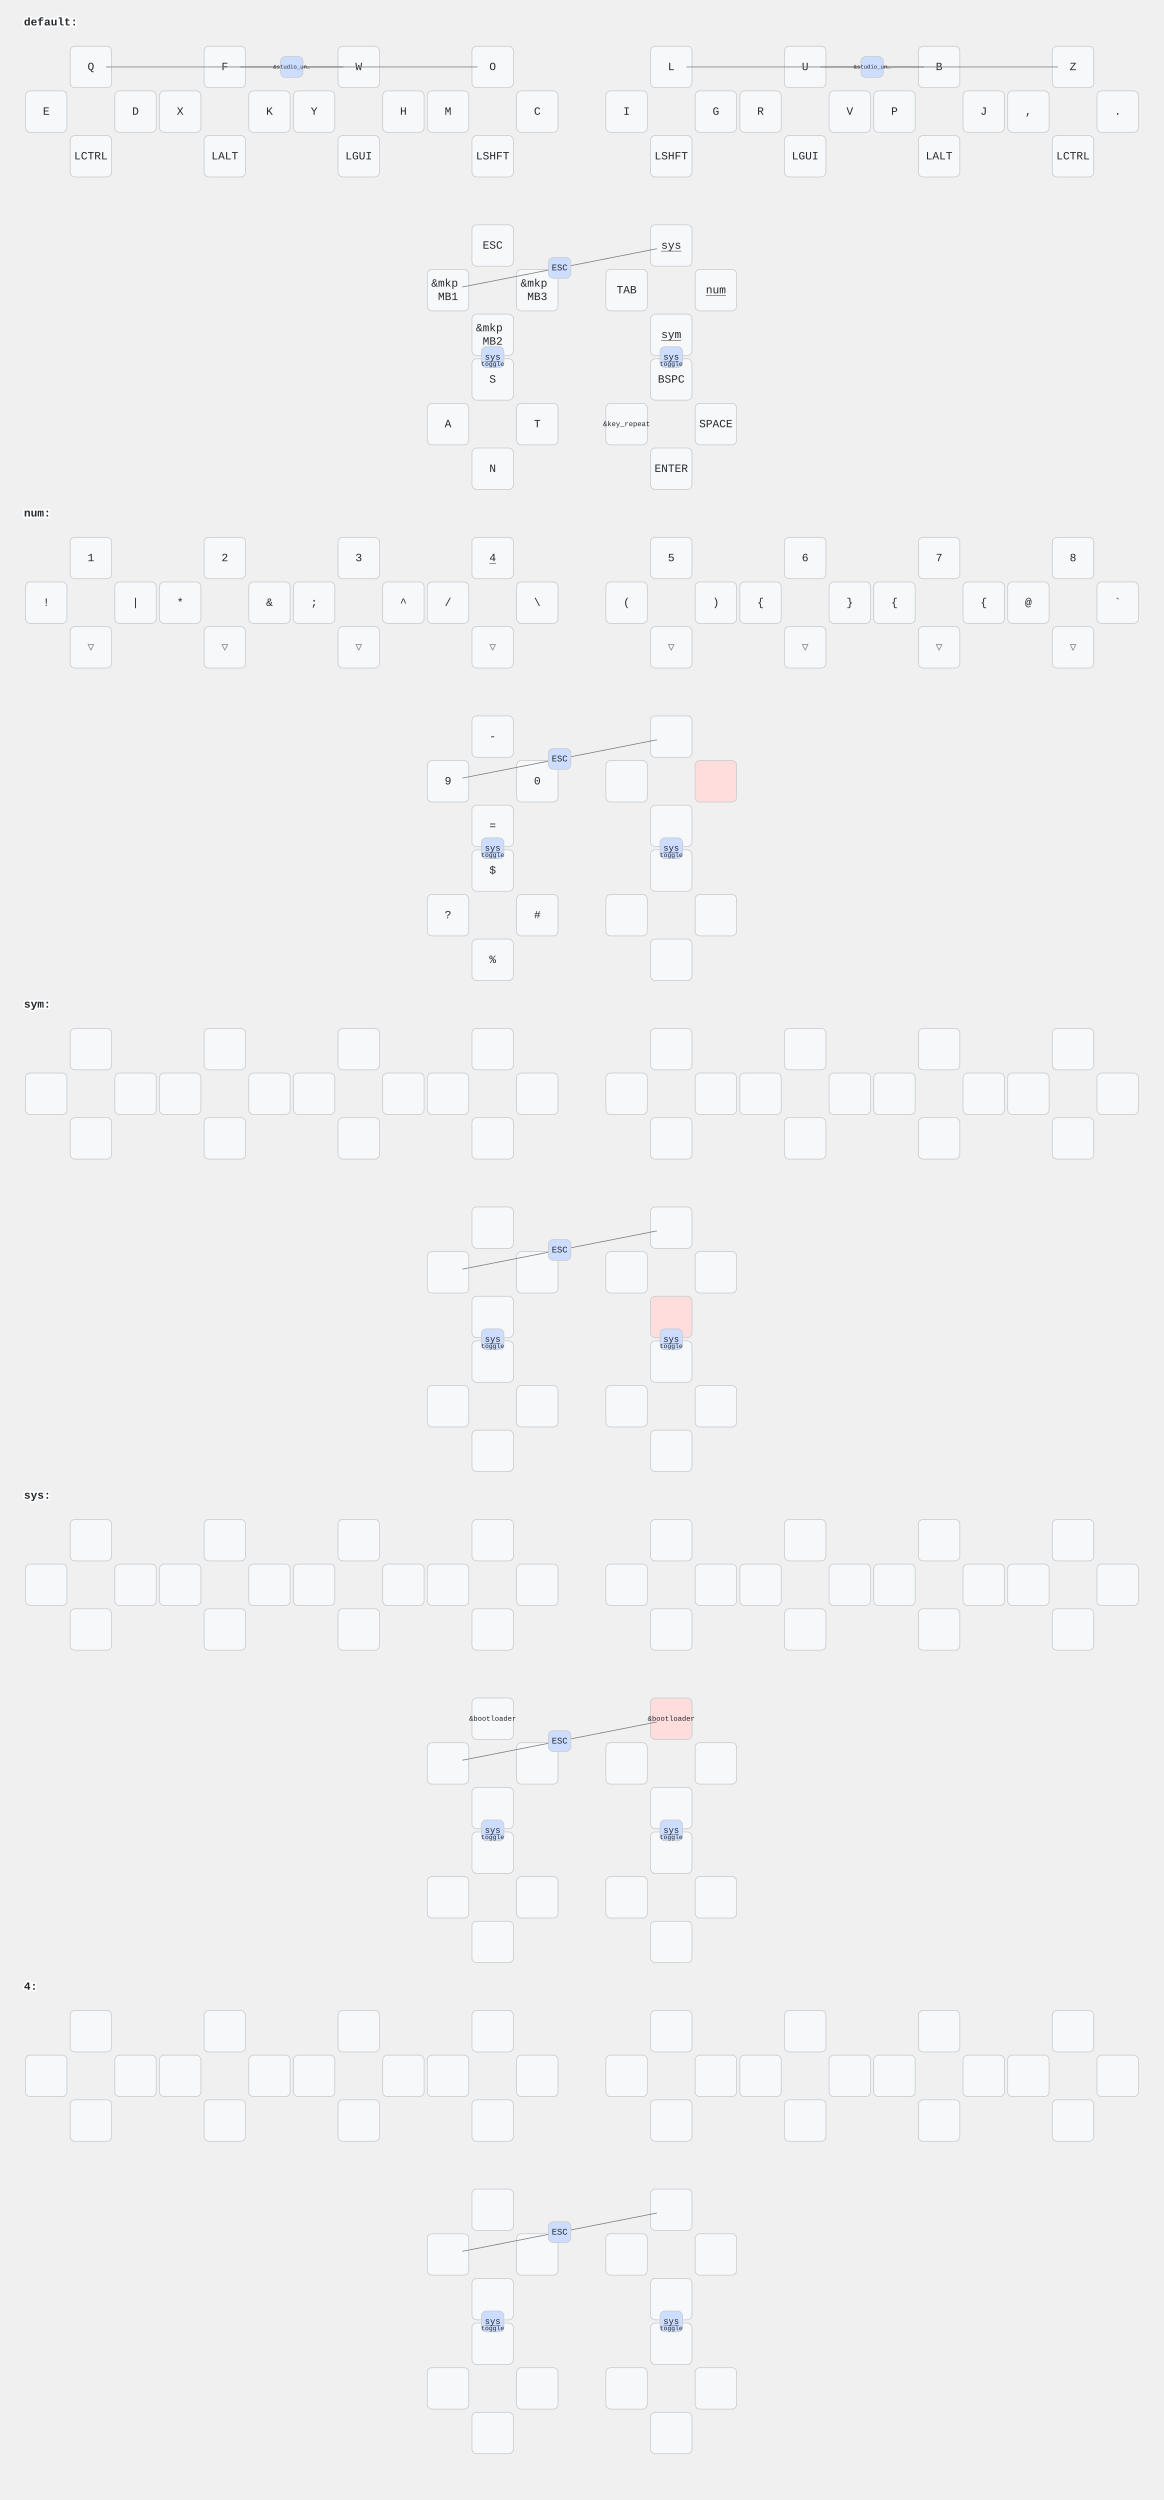
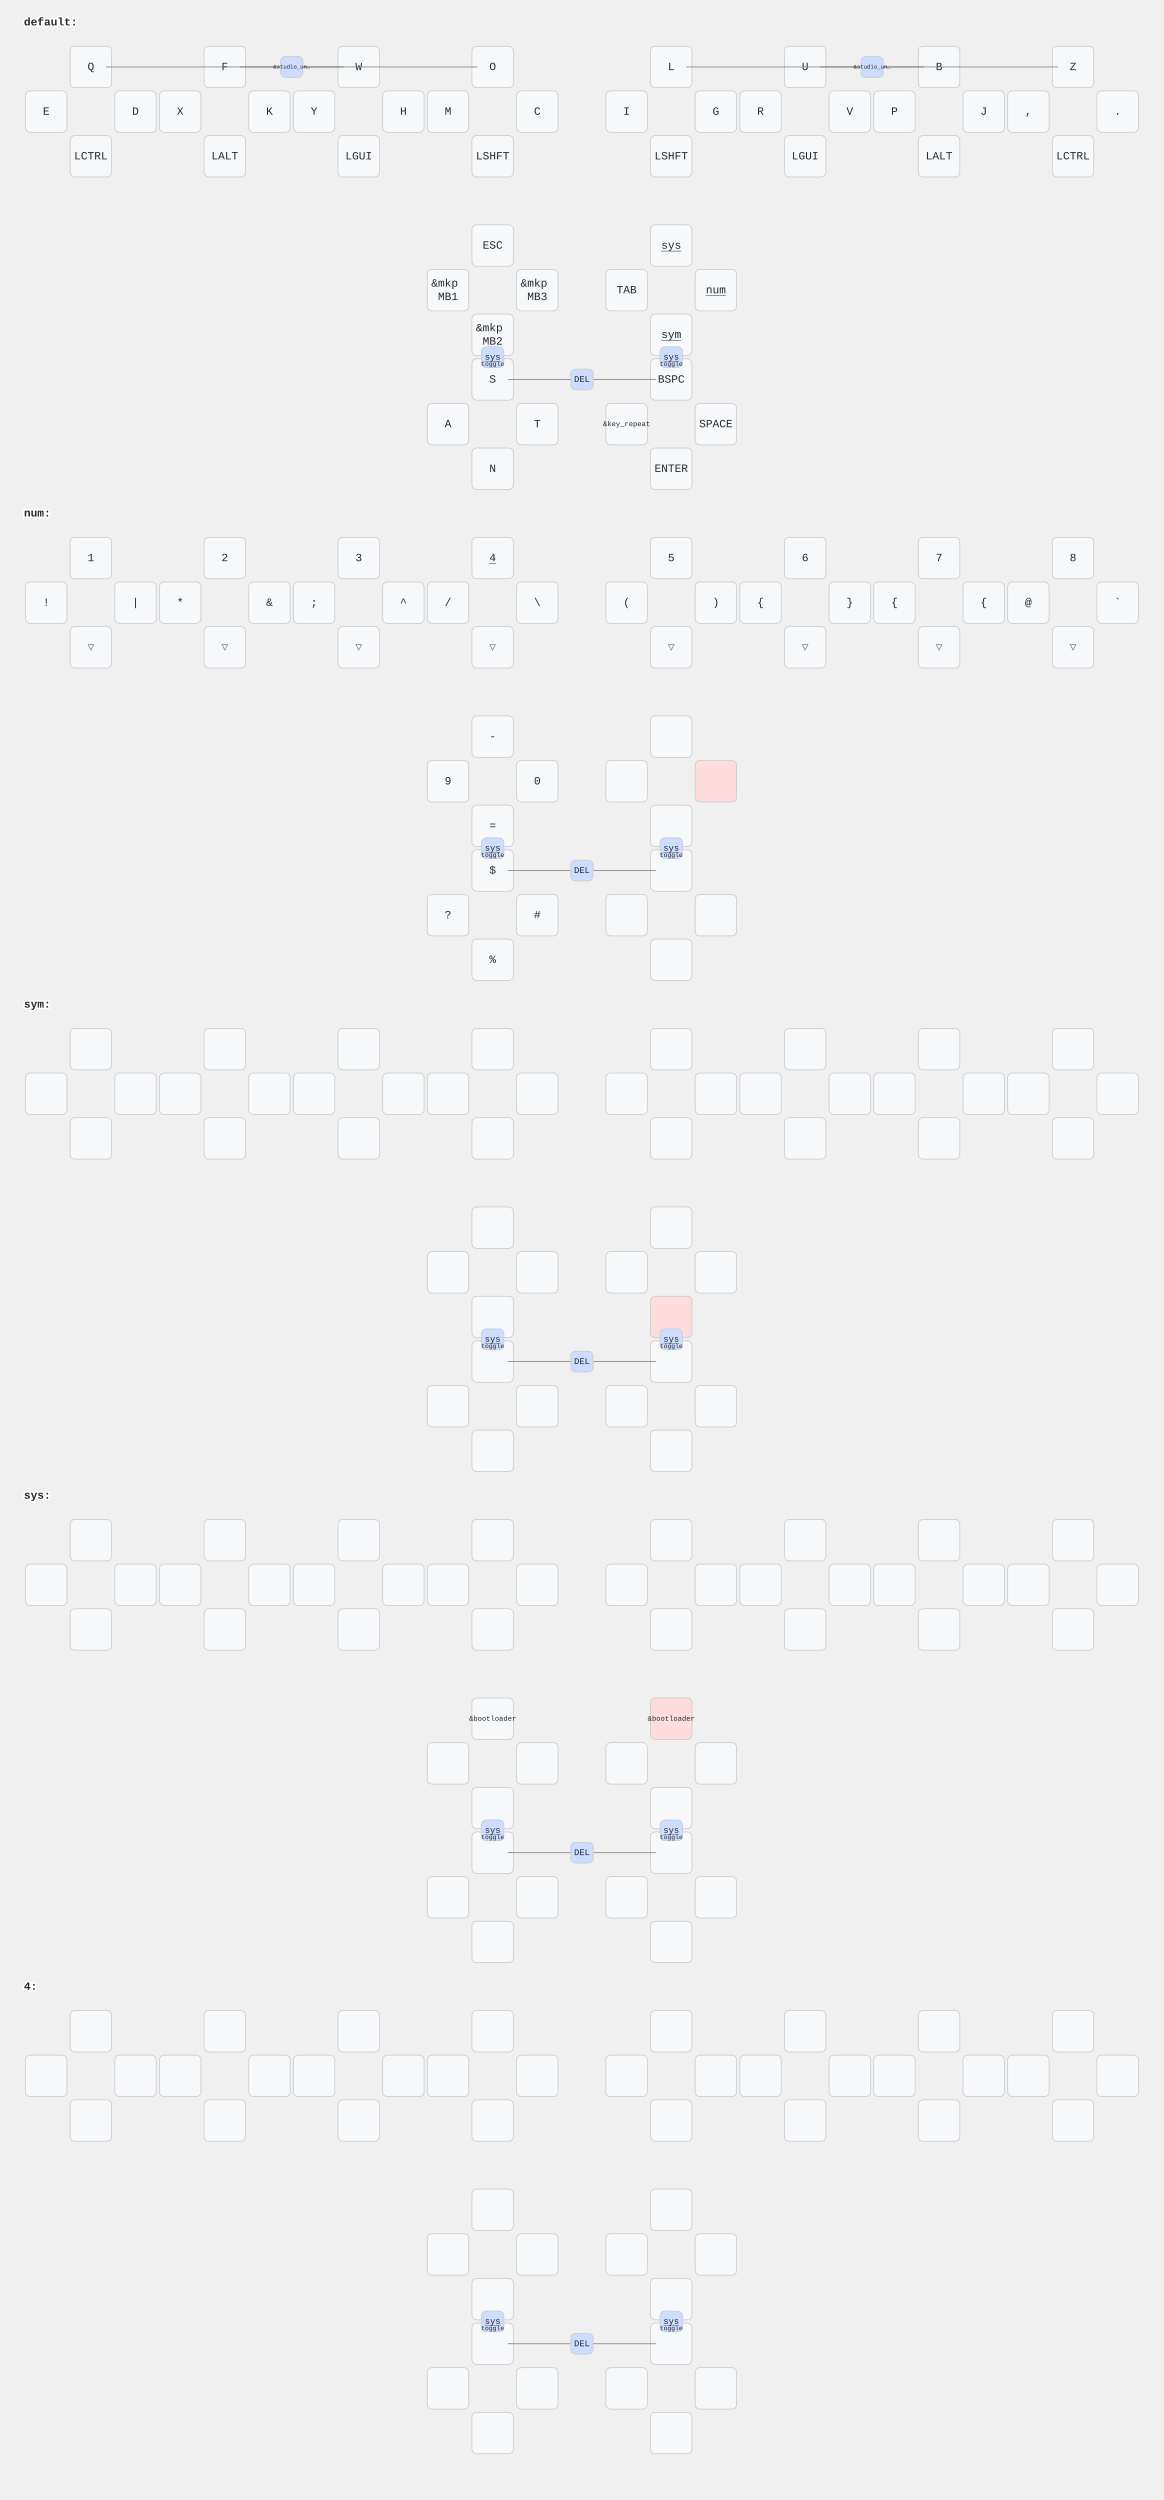
<svg xmlns="http://www.w3.org/2000/svg" width="1460" height="3136" viewBox="0 0 1460 3136" class="keymap">
  <style>/* inherit to force styles through use tags */
svg path {
    fill: inherit;
}

/* font and background color specifications */
svg.keymap {
    font-family: SFMono-Regular,Consolas,Liberation Mono,Menlo,monospace;
    font-size: 14px;
    font-kerning: normal;
    text-rendering: optimizeLegibility;
    fill: #24292e;
}

/* default key styling */
rect.key {
    fill: #f6f8fa;
}

rect.key, rect.combo {
    stroke: #c9cccf;
    stroke-width: 1;
}

/* default key side styling, only used is draw_key_sides is set */
rect.side {
    filter: brightness(90%);
}

/* color accent for combo boxes */
rect.combo, rect.combo-separate {
    fill: #cdf;
}

/* color accent for held keys */
rect.held, rect.combo.held {
    fill: #fdd;
}

/* color accent for ghost (optional) keys */
rect.ghost, rect.combo.ghost {
    stroke-dasharray: 4, 4;
    stroke-width: 2;
}

text {
    text-anchor: middle;
    dominant-baseline: middle;
}

/* styling for layer labels */
text.label {
    font-weight: bold;
    text-anchor: start;
    stroke: white;
    stroke-width: 4;
    paint-order: stroke;
}

/* styling for optional footer */
text.footer {
    text-anchor: end;
    dominant-baseline: auto;
    stroke: white;
    stroke-width: 4;
    paint-order: stroke;
}

/* styling for combo tap, and key non-tap label text */
text.combo, text.hold, text.shifted, text.left, text.right {
    font-size: 11px;
}

text.hold {
    text-anchor: middle;
    dominant-baseline: auto;
}

text.shifted {
    text-anchor: middle;
    dominant-baseline: hanging;
}

text.left {
    text-anchor: start;
}

text.right {
    text-anchor: end;
}

text.layer-activator {
    text-decoration: underline;
}

/* styling for hold/shifted label text in combo box */
text.combo.hold, text.combo.shifted, text.combo.left, text.combo.right {
    font-size: 8px;
}

/* lighter symbol for transparent keys */
text.trans {
    fill: #7b7e81;
}

/* styling for combo dendrons */
path.combo {
    stroke-width: 1;
    stroke: gray;
    fill: none;
}

/* Start Tabler Icons Cleanup */
/* cannot use height/width with glyphs */
.icon-tabler &gt; path {
    fill: inherit;
    stroke: inherit;
    stroke-width: 2;
}
/* hide tabler's default box */
.icon-tabler &gt; path[stroke="none"][fill="none"] {
    visibility: hidden;
}
/* End Tabler Icons Cleanup */
</style>
  <g transform="translate(30, 0)" class="layer-default">
    <text x="0" y="28" class="label" id="default">default:</text>
    <g transform="translate(0, 56)">
      <g transform="translate(84, 28)" class="key keypos-0">
        <rect rx="6" ry="6" x="-26" y="-26" width="52" height="52" class="key" />
        <text x="0" y="0" class="key tap">Q</text>
      </g>
      <g transform="translate(252, 28)" class="key keypos-1">
        <rect rx="6" ry="6" x="-26" y="-26" width="52" height="52" class="key" />
        <text x="0" y="0" class="key tap">F</text>
      </g>
      <g transform="translate(420, 28)" class="key keypos-2">
        <rect rx="6" ry="6" x="-26" y="-26" width="52" height="52" class="key" />
        <text x="0" y="0" class="key tap">W</text>
      </g>
      <g transform="translate(588, 28)" class="key keypos-3">
        <rect rx="6" ry="6" x="-26" y="-26" width="52" height="52" class="key" />
        <text x="0" y="0" class="key tap">O</text>
      </g>
      <g transform="translate(812, 28)" class="key keypos-4">
        <rect rx="6" ry="6" x="-26" y="-26" width="52" height="52" class="key" />
        <text x="0" y="0" class="key tap">L</text>
      </g>
      <g transform="translate(980, 28)" class="key keypos-5">
        <rect rx="6" ry="6" x="-26" y="-26" width="52" height="52" class="key" />
        <text x="0" y="0" class="key tap">U</text>
      </g>
      <g transform="translate(1148, 28)" class="key keypos-6">
        <rect rx="6" ry="6" x="-26" y="-26" width="52" height="52" class="key" />
        <text x="0" y="0" class="key tap">B</text>
      </g>
      <g transform="translate(1316, 28)" class="key keypos-7">
        <rect rx="6" ry="6" x="-26" y="-26" width="52" height="52" class="key" />
        <text x="0" y="0" class="key tap">Z</text>
      </g>
      <g transform="translate(28, 84)" class="key keypos-8">
        <rect rx="6" ry="6" x="-26" y="-26" width="52" height="52" class="key" />
        <text x="0" y="0" class="key tap">E</text>
      </g>
      <g transform="translate(140, 84)" class="key keypos-9">
        <rect rx="6" ry="6" x="-26" y="-26" width="52" height="52" class="key" />
        <text x="0" y="0" class="key tap">D</text>
      </g>
      <g transform="translate(196, 84)" class="key keypos-10">
        <rect rx="6" ry="6" x="-26" y="-26" width="52" height="52" class="key" />
        <text x="0" y="0" class="key tap">X</text>
      </g>
      <g transform="translate(308, 84)" class="key keypos-11">
        <rect rx="6" ry="6" x="-26" y="-26" width="52" height="52" class="key" />
        <text x="0" y="0" class="key tap">K</text>
      </g>
      <g transform="translate(364, 84)" class="key keypos-12">
        <rect rx="6" ry="6" x="-26" y="-26" width="52" height="52" class="key" />
        <text x="0" y="0" class="key tap">Y</text>
      </g>
      <g transform="translate(476, 84)" class="key keypos-13">
        <rect rx="6" ry="6" x="-26" y="-26" width="52" height="52" class="key" />
        <text x="0" y="0" class="key tap">H</text>
      </g>
      <g transform="translate(532, 84)" class="key keypos-14">
        <rect rx="6" ry="6" x="-26" y="-26" width="52" height="52" class="key" />
        <text x="0" y="0" class="key tap">M</text>
      </g>
      <g transform="translate(644, 84)" class="key keypos-15">
        <rect rx="6" ry="6" x="-26" y="-26" width="52" height="52" class="key" />
        <text x="0" y="0" class="key tap">C</text>
      </g>
      <g transform="translate(756, 84)" class="key keypos-16">
        <rect rx="6" ry="6" x="-26" y="-26" width="52" height="52" class="key" />
        <text x="0" y="0" class="key tap">I</text>
      </g>
      <g transform="translate(868, 84)" class="key keypos-17">
        <rect rx="6" ry="6" x="-26" y="-26" width="52" height="52" class="key" />
        <text x="0" y="0" class="key tap">G</text>
      </g>
      <g transform="translate(924, 84)" class="key keypos-18">
        <rect rx="6" ry="6" x="-26" y="-26" width="52" height="52" class="key" />
        <text x="0" y="0" class="key tap">R</text>
      </g>
      <g transform="translate(1036, 84)" class="key keypos-19">
        <rect rx="6" ry="6" x="-26" y="-26" width="52" height="52" class="key" />
        <text x="0" y="0" class="key tap">V</text>
      </g>
      <g transform="translate(1092, 84)" class="key keypos-20">
        <rect rx="6" ry="6" x="-26" y="-26" width="52" height="52" class="key" />
        <text x="0" y="0" class="key tap">P</text>
      </g>
      <g transform="translate(1204, 84)" class="key keypos-21">
        <rect rx="6" ry="6" x="-26" y="-26" width="52" height="52" class="key" />
        <text x="0" y="0" class="key tap">J</text>
      </g>
      <g transform="translate(1260, 84)" class="key keypos-22">
        <rect rx="6" ry="6" x="-26" y="-26" width="52" height="52" class="key" />
        <text x="0" y="0" class="key tap">,</text>
      </g>
      <g transform="translate(1372, 84)" class="key keypos-23">
        <rect rx="6" ry="6" x="-26" y="-26" width="52" height="52" class="key" />
        <text x="0" y="0" class="key tap">.</text>
      </g>
      <g transform="translate(84, 140)" class="key keypos-24">
        <rect rx="6" ry="6" x="-26" y="-26" width="52" height="52" class="key" />
        <text x="0" y="0" class="key tap">LCTRL</text>
      </g>
      <g transform="translate(252, 140)" class="key keypos-25">
        <rect rx="6" ry="6" x="-26" y="-26" width="52" height="52" class="key" />
        <text x="0" y="0" class="key tap">LALT</text>
      </g>
      <g transform="translate(420, 140)" class="key keypos-26">
        <rect rx="6" ry="6" x="-26" y="-26" width="52" height="52" class="key" />
        <text x="0" y="0" class="key tap">LGUI</text>
      </g>
      <g transform="translate(588, 140)" class="key keypos-27">
        <rect rx="6" ry="6" x="-26" y="-26" width="52" height="52" class="key" />
        <text x="0" y="0" class="key tap">LSHFT</text>
      </g>
      <g transform="translate(812, 140)" class="key keypos-28">
        <rect rx="6" ry="6" x="-26" y="-26" width="52" height="52" class="key" />
        <text x="0" y="0" class="key tap">LSHFT</text>
      </g>
      <g transform="translate(980, 140)" class="key keypos-29">
        <rect rx="6" ry="6" x="-26" y="-26" width="52" height="52" class="key" />
        <text x="0" y="0" class="key tap">LGUI</text>
      </g>
      <g transform="translate(1148, 140)" class="key keypos-30">
        <rect rx="6" ry="6" x="-26" y="-26" width="52" height="52" class="key" />
        <text x="0" y="0" class="key tap">LALT</text>
      </g>
      <g transform="translate(1316, 140)" class="key keypos-31">
        <rect rx="6" ry="6" x="-26" y="-26" width="52" height="52" class="key" />
        <text x="0" y="0" class="key tap">LCTRL</text>
      </g>
      <g transform="translate(588, 252)" class="key keypos-32">
        <rect rx="6" ry="6" x="-26" y="-26" width="52" height="52" class="key" />
        <text x="0" y="0" class="key tap">ESC</text>
      </g>
      <g transform="translate(812, 252)" class="key keypos-33">
        <rect rx="6" ry="6" x="-26" y="-26" width="52" height="52" class="key" />
        <a href="#sys">
          <text x="0" y="0" class="key tap layer-activator">sys</text>
        </a>
      </g>
      <g transform="translate(532, 308)" class="key keypos-34">
        <rect rx="6" ry="6" x="-26" y="-26" width="52" height="52" class="key" />
        <text x="0" y="0" class="key tap">
          <tspan x="0" dy="-0.6em">&amp;mkp</tspan>
          <tspan x="0" dy="1.2em">MB1</tspan>
        </text>
      </g>
      <g transform="translate(644, 308)" class="key keypos-35">
        <rect rx="6" ry="6" x="-26" y="-26" width="52" height="52" class="key" />
        <text x="0" y="0" class="key tap">
          <tspan x="0" dy="-0.6em">&amp;mkp</tspan>
          <tspan x="0" dy="1.2em">MB3</tspan>
        </text>
      </g>
      <g transform="translate(756, 308)" class="key keypos-36">
        <rect rx="6" ry="6" x="-26" y="-26" width="52" height="52" class="key" />
        <text x="0" y="0" class="key tap">TAB</text>
      </g>
      <g transform="translate(868, 308)" class="key keypos-37">
        <rect rx="6" ry="6" x="-26" y="-26" width="52" height="52" class="key" />
        <a href="#num">
          <text x="0" y="0" class="key tap layer-activator">num</text>
        </a>
      </g>
      <g transform="translate(588, 364)" class="key keypos-38">
        <rect rx="6" ry="6" x="-26" y="-26" width="52" height="52" class="key" />
        <text x="0" y="0" class="key tap">
          <tspan x="0" dy="-0.6em">&amp;mkp</tspan>
          <tspan x="0" dy="1.2em">MB2</tspan>
        </text>
      </g>
      <g transform="translate(812, 364)" class="key keypos-39">
        <rect rx="6" ry="6" x="-26" y="-26" width="52" height="52" class="key" />
        <a href="#sym">
          <text x="0" y="0" class="key tap layer-activator">sym</text>
        </a>
      </g>
      <g transform="translate(588, 420)" class="key keypos-40">
        <rect rx="6" ry="6" x="-26" y="-26" width="52" height="52" class="key" />
        <text x="0" y="0" class="key tap">S</text>
      </g>
      <g transform="translate(812, 420)" class="key keypos-41">
        <rect rx="6" ry="6" x="-26" y="-26" width="52" height="52" class="key" />
        <text x="0" y="0" class="key tap">BSPC</text>
      </g>
      <g transform="translate(532, 476)" class="key keypos-42">
        <rect rx="6" ry="6" x="-26" y="-26" width="52" height="52" class="key" />
        <text x="0" y="0" class="key tap">A</text>
      </g>
      <g transform="translate(644, 476)" class="key keypos-43">
        <rect rx="6" ry="6" x="-26" y="-26" width="52" height="52" class="key" />
        <text x="0" y="0" class="key tap">T</text>
      </g>
      <g transform="translate(756, 476)" class="key keypos-44">
        <rect rx="6" ry="6" x="-26" y="-26" width="52" height="52" class="key" />
        <text x="0" y="0" class="key tap">
          <tspan style="font-size: 64%">&amp;key_repeat</tspan>
        </text>
      </g>
      <g transform="translate(868, 476)" class="key keypos-45">
        <rect rx="6" ry="6" x="-26" y="-26" width="52" height="52" class="key" />
        <text x="0" y="0" class="key tap">SPACE</text>
      </g>
      <g transform="translate(588, 532)" class="key keypos-46">
        <rect rx="6" ry="6" x="-26" y="-26" width="52" height="52" class="key" />
        <text x="0" y="0" class="key tap">N</text>
      </g>
      <g transform="translate(812, 532)" class="key keypos-47">
        <rect rx="6" ry="6" x="-26" y="-26" width="52" height="52" class="key" />
        <text x="0" y="0" class="key tap">ENTER</text>
      </g>
      <g class="combo combopos-0">
        <path d="M336,28 l-233,0" class="combo" />
        <path d="M336,28 l-65,0" class="combo" />
        <path d="M336,28 l65,0" class="combo" />
        <path d="M336,28 l233,0" class="combo" />
        <rect rx="6" ry="6" x="322" y="15" width="28" height="26" class="combo" />
        <text x="336" y="28" class="combo tap">
          <tspan style="font-size: 64%">&amp;studio_un…</tspan>
        </text>
      </g>
      <g class="combo combopos-1">
        <path d="M1064,28 l-233,0" class="combo" />
        <path d="M1064,28 l-65,0" class="combo" />
        <path d="M1064,28 l65,0" class="combo" />
        <path d="M1064,28 l233,0" class="combo" />
        <rect rx="6" ry="6" x="1050" y="15" width="28" height="26" class="combo" />
        <text x="1064" y="28" class="combo tap">
          <tspan style="font-size: 64%">&amp;studio_un…</tspan>
        </text>
      </g>
      <g class="combo combopos-2">
        <rect rx="6" ry="6" x="574" y="379" width="28" height="26" class="combo" />
        <a href="#sys">
          <text x="588" y="392" class="combo tap layer-activator">sys</text>
        </a>
        <text x="588" y="403" class="combo hold">toggle</text>
      </g>
      <g class="combo combopos-3">
        <rect rx="6" ry="6" x="798" y="379" width="28" height="26" class="combo" />
        <a href="#sys">
          <text x="812" y="392" class="combo tap layer-activator">sys</text>
        </a>
        <text x="812" y="403" class="combo hold">toggle</text>
      </g>
      <g class="combo combopos-4">
-         <path d="M672,280 l122,-24" class="combo" />
-         <path d="M672,280 l-122,24" class="combo" />
-         <rect rx="6" ry="6" x="658" y="267" width="28" height="26" class="combo" />
-         <text x="672" y="280" class="combo tap">ESC</text>
+         <path d="M700,420 l-93,0" class="combo" />
+         <path d="M700,420 l93,0" class="combo" />
+         <rect rx="6" ry="6" x="686" y="407" width="28" height="26" class="combo" />
+         <text x="700" y="420" class="combo tap">DEL</text>
      </g>
    </g>
  </g>
  <g transform="translate(30, 616)" class="layer-num">
    <text x="0" y="28" class="label" id="num">num:</text>
    <g transform="translate(0, 56)">
      <g transform="translate(84, 28)" class="key keypos-0">
        <rect rx="6" ry="6" x="-26" y="-26" width="52" height="52" class="key" />
        <text x="0" y="0" class="key tap">1</text>
      </g>
      <g transform="translate(252, 28)" class="key keypos-1">
        <rect rx="6" ry="6" x="-26" y="-26" width="52" height="52" class="key" />
        <text x="0" y="0" class="key tap">2</text>
      </g>
      <g transform="translate(420, 28)" class="key keypos-2">
        <rect rx="6" ry="6" x="-26" y="-26" width="52" height="52" class="key" />
        <text x="0" y="0" class="key tap">3</text>
      </g>
      <g transform="translate(588, 28)" class="key keypos-3">
        <rect rx="6" ry="6" x="-26" y="-26" width="52" height="52" class="key" />
        <a href="#x_x">
          <text x="0" y="0" class="key tap layer-activator">4</text>
        </a>
      </g>
      <g transform="translate(812, 28)" class="key keypos-4">
        <rect rx="6" ry="6" x="-26" y="-26" width="52" height="52" class="key" />
        <text x="0" y="0" class="key tap">5</text>
      </g>
      <g transform="translate(980, 28)" class="key keypos-5">
        <rect rx="6" ry="6" x="-26" y="-26" width="52" height="52" class="key" />
        <text x="0" y="0" class="key tap">6</text>
      </g>
      <g transform="translate(1148, 28)" class="key keypos-6">
        <rect rx="6" ry="6" x="-26" y="-26" width="52" height="52" class="key" />
        <text x="0" y="0" class="key tap">7</text>
      </g>
      <g transform="translate(1316, 28)" class="key keypos-7">
        <rect rx="6" ry="6" x="-26" y="-26" width="52" height="52" class="key" />
        <text x="0" y="0" class="key tap">8</text>
      </g>
      <g transform="translate(28, 84)" class="key keypos-8">
        <rect rx="6" ry="6" x="-26" y="-26" width="52" height="52" class="key" />
        <text x="0" y="0" class="key tap">!</text>
      </g>
      <g transform="translate(140, 84)" class="key keypos-9">
        <rect rx="6" ry="6" x="-26" y="-26" width="52" height="52" class="key" />
        <text x="0" y="0" class="key tap">|</text>
      </g>
      <g transform="translate(196, 84)" class="key keypos-10">
        <rect rx="6" ry="6" x="-26" y="-26" width="52" height="52" class="key" />
        <text x="0" y="0" class="key tap">*</text>
      </g>
      <g transform="translate(308, 84)" class="key keypos-11">
        <rect rx="6" ry="6" x="-26" y="-26" width="52" height="52" class="key" />
        <text x="0" y="0" class="key tap">&amp;</text>
      </g>
      <g transform="translate(364, 84)" class="key keypos-12">
        <rect rx="6" ry="6" x="-26" y="-26" width="52" height="52" class="key" />
        <text x="0" y="0" class="key tap">;</text>
      </g>
      <g transform="translate(476, 84)" class="key keypos-13">
        <rect rx="6" ry="6" x="-26" y="-26" width="52" height="52" class="key" />
        <text x="0" y="0" class="key tap">^</text>
      </g>
      <g transform="translate(532, 84)" class="key keypos-14">
        <rect rx="6" ry="6" x="-26" y="-26" width="52" height="52" class="key" />
        <text x="0" y="0" class="key tap">/</text>
      </g>
      <g transform="translate(644, 84)" class="key keypos-15">
        <rect rx="6" ry="6" x="-26" y="-26" width="52" height="52" class="key" />
        <text x="0" y="0" class="key tap">\</text>
      </g>
      <g transform="translate(756, 84)" class="key keypos-16">
        <rect rx="6" ry="6" x="-26" y="-26" width="52" height="52" class="key" />
        <text x="0" y="0" class="key tap">(</text>
      </g>
      <g transform="translate(868, 84)" class="key keypos-17">
        <rect rx="6" ry="6" x="-26" y="-26" width="52" height="52" class="key" />
        <text x="0" y="0" class="key tap">)</text>
      </g>
      <g transform="translate(924, 84)" class="key keypos-18">
        <rect rx="6" ry="6" x="-26" y="-26" width="52" height="52" class="key" />
        <text x="0" y="0" class="key tap">{</text>
      </g>
      <g transform="translate(1036, 84)" class="key keypos-19">
        <rect rx="6" ry="6" x="-26" y="-26" width="52" height="52" class="key" />
        <text x="0" y="0" class="key tap">}</text>
      </g>
      <g transform="translate(1092, 84)" class="key keypos-20">
        <rect rx="6" ry="6" x="-26" y="-26" width="52" height="52" class="key" />
        <text x="0" y="0" class="key tap">{</text>
      </g>
      <g transform="translate(1204, 84)" class="key keypos-21">
        <rect rx="6" ry="6" x="-26" y="-26" width="52" height="52" class="key" />
        <text x="0" y="0" class="key tap">{</text>
      </g>
      <g transform="translate(1260, 84)" class="key keypos-22">
        <rect rx="6" ry="6" x="-26" y="-26" width="52" height="52" class="key" />
        <text x="0" y="0" class="key tap">@</text>
      </g>
      <g transform="translate(1372, 84)" class="key keypos-23">
        <rect rx="6" ry="6" x="-26" y="-26" width="52" height="52" class="key" />
        <text x="0" y="0" class="key tap">`</text>
      </g>
      <g transform="translate(84, 140)" class="key trans keypos-24">
        <rect rx="6" ry="6" x="-26" y="-26" width="52" height="52" class="key trans" />
        <text x="0" y="0" class="key trans tap">▽</text>
      </g>
      <g transform="translate(252, 140)" class="key trans keypos-25">
        <rect rx="6" ry="6" x="-26" y="-26" width="52" height="52" class="key trans" />
        <text x="0" y="0" class="key trans tap">▽</text>
      </g>
      <g transform="translate(420, 140)" class="key trans keypos-26">
        <rect rx="6" ry="6" x="-26" y="-26" width="52" height="52" class="key trans" />
        <text x="0" y="0" class="key trans tap">▽</text>
      </g>
      <g transform="translate(588, 140)" class="key trans keypos-27">
        <rect rx="6" ry="6" x="-26" y="-26" width="52" height="52" class="key trans" />
        <text x="0" y="0" class="key trans tap">▽</text>
      </g>
      <g transform="translate(812, 140)" class="key trans keypos-28">
        <rect rx="6" ry="6" x="-26" y="-26" width="52" height="52" class="key trans" />
        <text x="0" y="0" class="key trans tap">▽</text>
      </g>
      <g transform="translate(980, 140)" class="key trans keypos-29">
        <rect rx="6" ry="6" x="-26" y="-26" width="52" height="52" class="key trans" />
        <text x="0" y="0" class="key trans tap">▽</text>
      </g>
      <g transform="translate(1148, 140)" class="key trans keypos-30">
        <rect rx="6" ry="6" x="-26" y="-26" width="52" height="52" class="key trans" />
        <text x="0" y="0" class="key trans tap">▽</text>
      </g>
      <g transform="translate(1316, 140)" class="key trans keypos-31">
        <rect rx="6" ry="6" x="-26" y="-26" width="52" height="52" class="key trans" />
        <text x="0" y="0" class="key trans tap">▽</text>
      </g>
      <g transform="translate(588, 252)" class="key keypos-32">
        <rect rx="6" ry="6" x="-26" y="-26" width="52" height="52" class="key" />
        <text x="0" y="0" class="key tap">-</text>
      </g>
      <g transform="translate(812, 252)" class="key keypos-33">
        <rect rx="6" ry="6" x="-26" y="-26" width="52" height="52" class="key" />
      </g>
      <g transform="translate(532, 308)" class="key keypos-34">
        <rect rx="6" ry="6" x="-26" y="-26" width="52" height="52" class="key" />
        <text x="0" y="0" class="key tap">9</text>
      </g>
      <g transform="translate(644, 308)" class="key keypos-35">
        <rect rx="6" ry="6" x="-26" y="-26" width="52" height="52" class="key" />
        <text x="0" y="0" class="key tap">0</text>
      </g>
      <g transform="translate(756, 308)" class="key keypos-36">
        <rect rx="6" ry="6" x="-26" y="-26" width="52" height="52" class="key" />
      </g>
      <g transform="translate(868, 308)" class="key held keypos-37">
        <rect rx="6" ry="6" x="-26" y="-26" width="52" height="52" class="key held" />
      </g>
      <g transform="translate(588, 364)" class="key keypos-38">
        <rect rx="6" ry="6" x="-26" y="-26" width="52" height="52" class="key" />
        <text x="0" y="0" class="key tap">=</text>
      </g>
      <g transform="translate(812, 364)" class="key keypos-39">
        <rect rx="6" ry="6" x="-26" y="-26" width="52" height="52" class="key" />
      </g>
      <g transform="translate(588, 420)" class="key keypos-40">
        <rect rx="6" ry="6" x="-26" y="-26" width="52" height="52" class="key" />
        <text x="0" y="0" class="key tap">$</text>
      </g>
      <g transform="translate(812, 420)" class="key keypos-41">
        <rect rx="6" ry="6" x="-26" y="-26" width="52" height="52" class="key" />
      </g>
      <g transform="translate(532, 476)" class="key keypos-42">
        <rect rx="6" ry="6" x="-26" y="-26" width="52" height="52" class="key" />
        <text x="0" y="0" class="key tap">?</text>
      </g>
      <g transform="translate(644, 476)" class="key keypos-43">
        <rect rx="6" ry="6" x="-26" y="-26" width="52" height="52" class="key" />
        <text x="0" y="0" class="key tap">#</text>
      </g>
      <g transform="translate(756, 476)" class="key keypos-44">
        <rect rx="6" ry="6" x="-26" y="-26" width="52" height="52" class="key" />
      </g>
      <g transform="translate(868, 476)" class="key keypos-45">
        <rect rx="6" ry="6" x="-26" y="-26" width="52" height="52" class="key" />
      </g>
      <g transform="translate(588, 532)" class="key keypos-46">
        <rect rx="6" ry="6" x="-26" y="-26" width="52" height="52" class="key" />
        <text x="0" y="0" class="key tap">%</text>
      </g>
      <g transform="translate(812, 532)" class="key keypos-47">
        <rect rx="6" ry="6" x="-26" y="-26" width="52" height="52" class="key" />
      </g>
      <g class="combo combopos-0">
        <rect rx="6" ry="6" x="574" y="379" width="28" height="26" class="combo" />
        <a href="#sys">
          <text x="588" y="392" class="combo tap layer-activator">sys</text>
        </a>
        <text x="588" y="403" class="combo hold">toggle</text>
      </g>
      <g class="combo combopos-1">
        <rect rx="6" ry="6" x="798" y="379" width="28" height="26" class="combo" />
        <a href="#sys">
          <text x="812" y="392" class="combo tap layer-activator">sys</text>
        </a>
        <text x="812" y="403" class="combo hold">toggle</text>
      </g>
      <g class="combo combopos-2">
-         <path d="M672,280 l122,-24" class="combo" />
-         <path d="M672,280 l-122,24" class="combo" />
-         <rect rx="6" ry="6" x="658" y="267" width="28" height="26" class="combo" />
-         <text x="672" y="280" class="combo tap">ESC</text>
+         <path d="M700,420 l-93,0" class="combo" />
+         <path d="M700,420 l93,0" class="combo" />
+         <rect rx="6" ry="6" x="686" y="407" width="28" height="26" class="combo" />
+         <text x="700" y="420" class="combo tap">DEL</text>
      </g>
    </g>
  </g>
  <g transform="translate(30, 1232)" class="layer-sym">
    <text x="0" y="28" class="label" id="sym">sym:</text>
    <g transform="translate(0, 56)">
      <g transform="translate(84, 28)" class="key keypos-0">
        <rect rx="6" ry="6" x="-26" y="-26" width="52" height="52" class="key" />
      </g>
      <g transform="translate(252, 28)" class="key keypos-1">
        <rect rx="6" ry="6" x="-26" y="-26" width="52" height="52" class="key" />
      </g>
      <g transform="translate(420, 28)" class="key keypos-2">
        <rect rx="6" ry="6" x="-26" y="-26" width="52" height="52" class="key" />
      </g>
      <g transform="translate(588, 28)" class="key keypos-3">
        <rect rx="6" ry="6" x="-26" y="-26" width="52" height="52" class="key" />
      </g>
      <g transform="translate(812, 28)" class="key keypos-4">
        <rect rx="6" ry="6" x="-26" y="-26" width="52" height="52" class="key" />
      </g>
      <g transform="translate(980, 28)" class="key keypos-5">
        <rect rx="6" ry="6" x="-26" y="-26" width="52" height="52" class="key" />
      </g>
      <g transform="translate(1148, 28)" class="key keypos-6">
        <rect rx="6" ry="6" x="-26" y="-26" width="52" height="52" class="key" />
      </g>
      <g transform="translate(1316, 28)" class="key keypos-7">
        <rect rx="6" ry="6" x="-26" y="-26" width="52" height="52" class="key" />
      </g>
      <g transform="translate(28, 84)" class="key keypos-8">
        <rect rx="6" ry="6" x="-26" y="-26" width="52" height="52" class="key" />
      </g>
      <g transform="translate(140, 84)" class="key keypos-9">
        <rect rx="6" ry="6" x="-26" y="-26" width="52" height="52" class="key" />
      </g>
      <g transform="translate(196, 84)" class="key keypos-10">
        <rect rx="6" ry="6" x="-26" y="-26" width="52" height="52" class="key" />
      </g>
      <g transform="translate(308, 84)" class="key keypos-11">
        <rect rx="6" ry="6" x="-26" y="-26" width="52" height="52" class="key" />
      </g>
      <g transform="translate(364, 84)" class="key keypos-12">
        <rect rx="6" ry="6" x="-26" y="-26" width="52" height="52" class="key" />
      </g>
      <g transform="translate(476, 84)" class="key keypos-13">
        <rect rx="6" ry="6" x="-26" y="-26" width="52" height="52" class="key" />
      </g>
      <g transform="translate(532, 84)" class="key keypos-14">
        <rect rx="6" ry="6" x="-26" y="-26" width="52" height="52" class="key" />
      </g>
      <g transform="translate(644, 84)" class="key keypos-15">
        <rect rx="6" ry="6" x="-26" y="-26" width="52" height="52" class="key" />
      </g>
      <g transform="translate(756, 84)" class="key keypos-16">
        <rect rx="6" ry="6" x="-26" y="-26" width="52" height="52" class="key" />
      </g>
      <g transform="translate(868, 84)" class="key keypos-17">
        <rect rx="6" ry="6" x="-26" y="-26" width="52" height="52" class="key" />
      </g>
      <g transform="translate(924, 84)" class="key keypos-18">
        <rect rx="6" ry="6" x="-26" y="-26" width="52" height="52" class="key" />
      </g>
      <g transform="translate(1036, 84)" class="key keypos-19">
        <rect rx="6" ry="6" x="-26" y="-26" width="52" height="52" class="key" />
      </g>
      <g transform="translate(1092, 84)" class="key keypos-20">
        <rect rx="6" ry="6" x="-26" y="-26" width="52" height="52" class="key" />
      </g>
      <g transform="translate(1204, 84)" class="key keypos-21">
        <rect rx="6" ry="6" x="-26" y="-26" width="52" height="52" class="key" />
      </g>
      <g transform="translate(1260, 84)" class="key keypos-22">
        <rect rx="6" ry="6" x="-26" y="-26" width="52" height="52" class="key" />
      </g>
      <g transform="translate(1372, 84)" class="key keypos-23">
        <rect rx="6" ry="6" x="-26" y="-26" width="52" height="52" class="key" />
      </g>
      <g transform="translate(84, 140)" class="key keypos-24">
        <rect rx="6" ry="6" x="-26" y="-26" width="52" height="52" class="key" />
      </g>
      <g transform="translate(252, 140)" class="key keypos-25">
        <rect rx="6" ry="6" x="-26" y="-26" width="52" height="52" class="key" />
      </g>
      <g transform="translate(420, 140)" class="key keypos-26">
        <rect rx="6" ry="6" x="-26" y="-26" width="52" height="52" class="key" />
      </g>
      <g transform="translate(588, 140)" class="key keypos-27">
        <rect rx="6" ry="6" x="-26" y="-26" width="52" height="52" class="key" />
      </g>
      <g transform="translate(812, 140)" class="key keypos-28">
        <rect rx="6" ry="6" x="-26" y="-26" width="52" height="52" class="key" />
      </g>
      <g transform="translate(980, 140)" class="key keypos-29">
        <rect rx="6" ry="6" x="-26" y="-26" width="52" height="52" class="key" />
      </g>
      <g transform="translate(1148, 140)" class="key keypos-30">
        <rect rx="6" ry="6" x="-26" y="-26" width="52" height="52" class="key" />
      </g>
      <g transform="translate(1316, 140)" class="key keypos-31">
        <rect rx="6" ry="6" x="-26" y="-26" width="52" height="52" class="key" />
      </g>
      <g transform="translate(588, 252)" class="key keypos-32">
        <rect rx="6" ry="6" x="-26" y="-26" width="52" height="52" class="key" />
      </g>
      <g transform="translate(812, 252)" class="key keypos-33">
        <rect rx="6" ry="6" x="-26" y="-26" width="52" height="52" class="key" />
      </g>
      <g transform="translate(532, 308)" class="key keypos-34">
        <rect rx="6" ry="6" x="-26" y="-26" width="52" height="52" class="key" />
      </g>
      <g transform="translate(644, 308)" class="key keypos-35">
        <rect rx="6" ry="6" x="-26" y="-26" width="52" height="52" class="key" />
      </g>
      <g transform="translate(756, 308)" class="key keypos-36">
        <rect rx="6" ry="6" x="-26" y="-26" width="52" height="52" class="key" />
      </g>
      <g transform="translate(868, 308)" class="key keypos-37">
        <rect rx="6" ry="6" x="-26" y="-26" width="52" height="52" class="key" />
      </g>
      <g transform="translate(588, 364)" class="key keypos-38">
        <rect rx="6" ry="6" x="-26" y="-26" width="52" height="52" class="key" />
      </g>
      <g transform="translate(812, 364)" class="key held keypos-39">
        <rect rx="6" ry="6" x="-26" y="-26" width="52" height="52" class="key held" />
      </g>
      <g transform="translate(588, 420)" class="key keypos-40">
        <rect rx="6" ry="6" x="-26" y="-26" width="52" height="52" class="key" />
      </g>
      <g transform="translate(812, 420)" class="key keypos-41">
        <rect rx="6" ry="6" x="-26" y="-26" width="52" height="52" class="key" />
      </g>
      <g transform="translate(532, 476)" class="key keypos-42">
        <rect rx="6" ry="6" x="-26" y="-26" width="52" height="52" class="key" />
      </g>
      <g transform="translate(644, 476)" class="key keypos-43">
        <rect rx="6" ry="6" x="-26" y="-26" width="52" height="52" class="key" />
      </g>
      <g transform="translate(756, 476)" class="key keypos-44">
        <rect rx="6" ry="6" x="-26" y="-26" width="52" height="52" class="key" />
      </g>
      <g transform="translate(868, 476)" class="key keypos-45">
        <rect rx="6" ry="6" x="-26" y="-26" width="52" height="52" class="key" />
      </g>
      <g transform="translate(588, 532)" class="key keypos-46">
        <rect rx="6" ry="6" x="-26" y="-26" width="52" height="52" class="key" />
      </g>
      <g transform="translate(812, 532)" class="key keypos-47">
        <rect rx="6" ry="6" x="-26" y="-26" width="52" height="52" class="key" />
      </g>
      <g class="combo combopos-0">
        <rect rx="6" ry="6" x="574" y="379" width="28" height="26" class="combo" />
        <a href="#sys">
          <text x="588" y="392" class="combo tap layer-activator">sys</text>
        </a>
        <text x="588" y="403" class="combo hold">toggle</text>
      </g>
      <g class="combo combopos-1">
        <rect rx="6" ry="6" x="798" y="379" width="28" height="26" class="combo" />
        <a href="#sys">
          <text x="812" y="392" class="combo tap layer-activator">sys</text>
        </a>
        <text x="812" y="403" class="combo hold">toggle</text>
      </g>
      <g class="combo combopos-2">
-         <path d="M672,280 l122,-24" class="combo" />
-         <path d="M672,280 l-122,24" class="combo" />
-         <rect rx="6" ry="6" x="658" y="267" width="28" height="26" class="combo" />
-         <text x="672" y="280" class="combo tap">ESC</text>
+         <path d="M700,420 l-93,0" class="combo" />
+         <path d="M700,420 l93,0" class="combo" />
+         <rect rx="6" ry="6" x="686" y="407" width="28" height="26" class="combo" />
+         <text x="700" y="420" class="combo tap">DEL</text>
      </g>
    </g>
  </g>
  <g transform="translate(30, 1848)" class="layer-sys">
    <text x="0" y="28" class="label" id="sys">sys:</text>
    <g transform="translate(0, 56)">
      <g transform="translate(84, 28)" class="key keypos-0">
        <rect rx="6" ry="6" x="-26" y="-26" width="52" height="52" class="key" />
      </g>
      <g transform="translate(252, 28)" class="key keypos-1">
        <rect rx="6" ry="6" x="-26" y="-26" width="52" height="52" class="key" />
      </g>
      <g transform="translate(420, 28)" class="key keypos-2">
        <rect rx="6" ry="6" x="-26" y="-26" width="52" height="52" class="key" />
      </g>
      <g transform="translate(588, 28)" class="key keypos-3">
        <rect rx="6" ry="6" x="-26" y="-26" width="52" height="52" class="key" />
      </g>
      <g transform="translate(812, 28)" class="key keypos-4">
        <rect rx="6" ry="6" x="-26" y="-26" width="52" height="52" class="key" />
      </g>
      <g transform="translate(980, 28)" class="key keypos-5">
        <rect rx="6" ry="6" x="-26" y="-26" width="52" height="52" class="key" />
      </g>
      <g transform="translate(1148, 28)" class="key keypos-6">
        <rect rx="6" ry="6" x="-26" y="-26" width="52" height="52" class="key" />
      </g>
      <g transform="translate(1316, 28)" class="key keypos-7">
        <rect rx="6" ry="6" x="-26" y="-26" width="52" height="52" class="key" />
      </g>
      <g transform="translate(28, 84)" class="key keypos-8">
        <rect rx="6" ry="6" x="-26" y="-26" width="52" height="52" class="key" />
      </g>
      <g transform="translate(140, 84)" class="key keypos-9">
        <rect rx="6" ry="6" x="-26" y="-26" width="52" height="52" class="key" />
      </g>
      <g transform="translate(196, 84)" class="key keypos-10">
        <rect rx="6" ry="6" x="-26" y="-26" width="52" height="52" class="key" />
      </g>
      <g transform="translate(308, 84)" class="key keypos-11">
        <rect rx="6" ry="6" x="-26" y="-26" width="52" height="52" class="key" />
      </g>
      <g transform="translate(364, 84)" class="key keypos-12">
        <rect rx="6" ry="6" x="-26" y="-26" width="52" height="52" class="key" />
      </g>
      <g transform="translate(476, 84)" class="key keypos-13">
        <rect rx="6" ry="6" x="-26" y="-26" width="52" height="52" class="key" />
      </g>
      <g transform="translate(532, 84)" class="key keypos-14">
        <rect rx="6" ry="6" x="-26" y="-26" width="52" height="52" class="key" />
      </g>
      <g transform="translate(644, 84)" class="key keypos-15">
        <rect rx="6" ry="6" x="-26" y="-26" width="52" height="52" class="key" />
      </g>
      <g transform="translate(756, 84)" class="key keypos-16">
        <rect rx="6" ry="6" x="-26" y="-26" width="52" height="52" class="key" />
      </g>
      <g transform="translate(868, 84)" class="key keypos-17">
        <rect rx="6" ry="6" x="-26" y="-26" width="52" height="52" class="key" />
      </g>
      <g transform="translate(924, 84)" class="key keypos-18">
        <rect rx="6" ry="6" x="-26" y="-26" width="52" height="52" class="key" />
      </g>
      <g transform="translate(1036, 84)" class="key keypos-19">
        <rect rx="6" ry="6" x="-26" y="-26" width="52" height="52" class="key" />
      </g>
      <g transform="translate(1092, 84)" class="key keypos-20">
        <rect rx="6" ry="6" x="-26" y="-26" width="52" height="52" class="key" />
      </g>
      <g transform="translate(1204, 84)" class="key keypos-21">
        <rect rx="6" ry="6" x="-26" y="-26" width="52" height="52" class="key" />
      </g>
      <g transform="translate(1260, 84)" class="key keypos-22">
        <rect rx="6" ry="6" x="-26" y="-26" width="52" height="52" class="key" />
      </g>
      <g transform="translate(1372, 84)" class="key keypos-23">
        <rect rx="6" ry="6" x="-26" y="-26" width="52" height="52" class="key" />
      </g>
      <g transform="translate(84, 140)" class="key keypos-24">
        <rect rx="6" ry="6" x="-26" y="-26" width="52" height="52" class="key" />
      </g>
      <g transform="translate(252, 140)" class="key keypos-25">
        <rect rx="6" ry="6" x="-26" y="-26" width="52" height="52" class="key" />
      </g>
      <g transform="translate(420, 140)" class="key keypos-26">
        <rect rx="6" ry="6" x="-26" y="-26" width="52" height="52" class="key" />
      </g>
      <g transform="translate(588, 140)" class="key keypos-27">
        <rect rx="6" ry="6" x="-26" y="-26" width="52" height="52" class="key" />
      </g>
      <g transform="translate(812, 140)" class="key keypos-28">
        <rect rx="6" ry="6" x="-26" y="-26" width="52" height="52" class="key" />
      </g>
      <g transform="translate(980, 140)" class="key keypos-29">
        <rect rx="6" ry="6" x="-26" y="-26" width="52" height="52" class="key" />
      </g>
      <g transform="translate(1148, 140)" class="key keypos-30">
        <rect rx="6" ry="6" x="-26" y="-26" width="52" height="52" class="key" />
      </g>
      <g transform="translate(1316, 140)" class="key keypos-31">
        <rect rx="6" ry="6" x="-26" y="-26" width="52" height="52" class="key" />
      </g>
      <g transform="translate(588, 252)" class="key keypos-32">
        <rect rx="6" ry="6" x="-26" y="-26" width="52" height="52" class="key" />
        <text x="0" y="0" class="key tap">
          <tspan style="font-size: 64%">&amp;bootloader</tspan>
        </text>
      </g>
      <g transform="translate(812, 252)" class="key held keypos-33">
        <rect rx="6" ry="6" x="-26" y="-26" width="52" height="52" class="key held" />
        <text x="0" y="0" class="key held tap">
          <tspan style="font-size: 64%">&amp;bootloader</tspan>
        </text>
      </g>
      <g transform="translate(532, 308)" class="key keypos-34">
        <rect rx="6" ry="6" x="-26" y="-26" width="52" height="52" class="key" />
      </g>
      <g transform="translate(644, 308)" class="key keypos-35">
        <rect rx="6" ry="6" x="-26" y="-26" width="52" height="52" class="key" />
      </g>
      <g transform="translate(756, 308)" class="key keypos-36">
        <rect rx="6" ry="6" x="-26" y="-26" width="52" height="52" class="key" />
      </g>
      <g transform="translate(868, 308)" class="key keypos-37">
        <rect rx="6" ry="6" x="-26" y="-26" width="52" height="52" class="key" />
      </g>
      <g transform="translate(588, 364)" class="key keypos-38">
        <rect rx="6" ry="6" x="-26" y="-26" width="52" height="52" class="key" />
      </g>
      <g transform="translate(812, 364)" class="key keypos-39">
        <rect rx="6" ry="6" x="-26" y="-26" width="52" height="52" class="key" />
      </g>
      <g transform="translate(588, 420)" class="key keypos-40">
        <rect rx="6" ry="6" x="-26" y="-26" width="52" height="52" class="key" />
      </g>
      <g transform="translate(812, 420)" class="key keypos-41">
        <rect rx="6" ry="6" x="-26" y="-26" width="52" height="52" class="key" />
      </g>
      <g transform="translate(532, 476)" class="key keypos-42">
        <rect rx="6" ry="6" x="-26" y="-26" width="52" height="52" class="key" />
      </g>
      <g transform="translate(644, 476)" class="key keypos-43">
        <rect rx="6" ry="6" x="-26" y="-26" width="52" height="52" class="key" />
      </g>
      <g transform="translate(756, 476)" class="key keypos-44">
        <rect rx="6" ry="6" x="-26" y="-26" width="52" height="52" class="key" />
      </g>
      <g transform="translate(868, 476)" class="key keypos-45">
        <rect rx="6" ry="6" x="-26" y="-26" width="52" height="52" class="key" />
      </g>
      <g transform="translate(588, 532)" class="key keypos-46">
        <rect rx="6" ry="6" x="-26" y="-26" width="52" height="52" class="key" />
      </g>
      <g transform="translate(812, 532)" class="key keypos-47">
        <rect rx="6" ry="6" x="-26" y="-26" width="52" height="52" class="key" />
      </g>
      <g class="combo combopos-0">
        <rect rx="6" ry="6" x="574" y="379" width="28" height="26" class="combo" />
        <a href="#sys">
          <text x="588" y="392" class="combo tap layer-activator">sys</text>
        </a>
        <text x="588" y="403" class="combo hold">toggle</text>
      </g>
      <g class="combo combopos-1">
        <rect rx="6" ry="6" x="798" y="379" width="28" height="26" class="combo" />
        <a href="#sys">
          <text x="812" y="392" class="combo tap layer-activator">sys</text>
        </a>
        <text x="812" y="403" class="combo hold">toggle</text>
      </g>
      <g class="combo combopos-2">
-         <path d="M672,280 l122,-24" class="combo" />
-         <path d="M672,280 l-122,24" class="combo" />
-         <rect rx="6" ry="6" x="658" y="267" width="28" height="26" class="combo" />
-         <text x="672" y="280" class="combo tap">ESC</text>
+         <path d="M700,420 l-93,0" class="combo" />
+         <path d="M700,420 l93,0" class="combo" />
+         <rect rx="6" ry="6" x="686" y="407" width="28" height="26" class="combo" />
+         <text x="700" y="420" class="combo tap">DEL</text>
      </g>
    </g>
  </g>
  <g transform="translate(30, 2464)" class="layer-4">
    <text x="0" y="28" class="label" id="x_x">4:</text>
    <g transform="translate(0, 56)">
      <g transform="translate(84, 28)" class="key keypos-0">
        <rect rx="6" ry="6" x="-26" y="-26" width="52" height="52" class="key" />
      </g>
      <g transform="translate(252, 28)" class="key keypos-1">
        <rect rx="6" ry="6" x="-26" y="-26" width="52" height="52" class="key" />
      </g>
      <g transform="translate(420, 28)" class="key keypos-2">
        <rect rx="6" ry="6" x="-26" y="-26" width="52" height="52" class="key" />
      </g>
      <g transform="translate(588, 28)" class="key keypos-3">
        <rect rx="6" ry="6" x="-26" y="-26" width="52" height="52" class="key" />
      </g>
      <g transform="translate(812, 28)" class="key keypos-4">
        <rect rx="6" ry="6" x="-26" y="-26" width="52" height="52" class="key" />
      </g>
      <g transform="translate(980, 28)" class="key keypos-5">
        <rect rx="6" ry="6" x="-26" y="-26" width="52" height="52" class="key" />
      </g>
      <g transform="translate(1148, 28)" class="key keypos-6">
        <rect rx="6" ry="6" x="-26" y="-26" width="52" height="52" class="key" />
      </g>
      <g transform="translate(1316, 28)" class="key keypos-7">
        <rect rx="6" ry="6" x="-26" y="-26" width="52" height="52" class="key" />
      </g>
      <g transform="translate(28, 84)" class="key keypos-8">
        <rect rx="6" ry="6" x="-26" y="-26" width="52" height="52" class="key" />
      </g>
      <g transform="translate(140, 84)" class="key keypos-9">
        <rect rx="6" ry="6" x="-26" y="-26" width="52" height="52" class="key" />
      </g>
      <g transform="translate(196, 84)" class="key keypos-10">
        <rect rx="6" ry="6" x="-26" y="-26" width="52" height="52" class="key" />
      </g>
      <g transform="translate(308, 84)" class="key keypos-11">
        <rect rx="6" ry="6" x="-26" y="-26" width="52" height="52" class="key" />
      </g>
      <g transform="translate(364, 84)" class="key keypos-12">
        <rect rx="6" ry="6" x="-26" y="-26" width="52" height="52" class="key" />
      </g>
      <g transform="translate(476, 84)" class="key keypos-13">
        <rect rx="6" ry="6" x="-26" y="-26" width="52" height="52" class="key" />
      </g>
      <g transform="translate(532, 84)" class="key keypos-14">
        <rect rx="6" ry="6" x="-26" y="-26" width="52" height="52" class="key" />
      </g>
      <g transform="translate(644, 84)" class="key keypos-15">
        <rect rx="6" ry="6" x="-26" y="-26" width="52" height="52" class="key" />
      </g>
      <g transform="translate(756, 84)" class="key keypos-16">
        <rect rx="6" ry="6" x="-26" y="-26" width="52" height="52" class="key" />
      </g>
      <g transform="translate(868, 84)" class="key keypos-17">
        <rect rx="6" ry="6" x="-26" y="-26" width="52" height="52" class="key" />
      </g>
      <g transform="translate(924, 84)" class="key keypos-18">
        <rect rx="6" ry="6" x="-26" y="-26" width="52" height="52" class="key" />
      </g>
      <g transform="translate(1036, 84)" class="key keypos-19">
        <rect rx="6" ry="6" x="-26" y="-26" width="52" height="52" class="key" />
      </g>
      <g transform="translate(1092, 84)" class="key keypos-20">
        <rect rx="6" ry="6" x="-26" y="-26" width="52" height="52" class="key" />
      </g>
      <g transform="translate(1204, 84)" class="key keypos-21">
        <rect rx="6" ry="6" x="-26" y="-26" width="52" height="52" class="key" />
      </g>
      <g transform="translate(1260, 84)" class="key keypos-22">
        <rect rx="6" ry="6" x="-26" y="-26" width="52" height="52" class="key" />
      </g>
      <g transform="translate(1372, 84)" class="key keypos-23">
        <rect rx="6" ry="6" x="-26" y="-26" width="52" height="52" class="key" />
      </g>
      <g transform="translate(84, 140)" class="key keypos-24">
        <rect rx="6" ry="6" x="-26" y="-26" width="52" height="52" class="key" />
      </g>
      <g transform="translate(252, 140)" class="key keypos-25">
        <rect rx="6" ry="6" x="-26" y="-26" width="52" height="52" class="key" />
      </g>
      <g transform="translate(420, 140)" class="key keypos-26">
        <rect rx="6" ry="6" x="-26" y="-26" width="52" height="52" class="key" />
      </g>
      <g transform="translate(588, 140)" class="key keypos-27">
        <rect rx="6" ry="6" x="-26" y="-26" width="52" height="52" class="key" />
      </g>
      <g transform="translate(812, 140)" class="key keypos-28">
        <rect rx="6" ry="6" x="-26" y="-26" width="52" height="52" class="key" />
      </g>
      <g transform="translate(980, 140)" class="key keypos-29">
        <rect rx="6" ry="6" x="-26" y="-26" width="52" height="52" class="key" />
      </g>
      <g transform="translate(1148, 140)" class="key keypos-30">
        <rect rx="6" ry="6" x="-26" y="-26" width="52" height="52" class="key" />
      </g>
      <g transform="translate(1316, 140)" class="key keypos-31">
        <rect rx="6" ry="6" x="-26" y="-26" width="52" height="52" class="key" />
      </g>
      <g transform="translate(588, 252)" class="key keypos-32">
        <rect rx="6" ry="6" x="-26" y="-26" width="52" height="52" class="key" />
      </g>
      <g transform="translate(812, 252)" class="key keypos-33">
        <rect rx="6" ry="6" x="-26" y="-26" width="52" height="52" class="key" />
      </g>
      <g transform="translate(532, 308)" class="key keypos-34">
        <rect rx="6" ry="6" x="-26" y="-26" width="52" height="52" class="key" />
      </g>
      <g transform="translate(644, 308)" class="key keypos-35">
        <rect rx="6" ry="6" x="-26" y="-26" width="52" height="52" class="key" />
      </g>
      <g transform="translate(756, 308)" class="key keypos-36">
        <rect rx="6" ry="6" x="-26" y="-26" width="52" height="52" class="key" />
      </g>
      <g transform="translate(868, 308)" class="key keypos-37">
        <rect rx="6" ry="6" x="-26" y="-26" width="52" height="52" class="key" />
      </g>
      <g transform="translate(588, 364)" class="key keypos-38">
        <rect rx="6" ry="6" x="-26" y="-26" width="52" height="52" class="key" />
      </g>
      <g transform="translate(812, 364)" class="key keypos-39">
        <rect rx="6" ry="6" x="-26" y="-26" width="52" height="52" class="key" />
      </g>
      <g transform="translate(588, 420)" class="key keypos-40">
        <rect rx="6" ry="6" x="-26" y="-26" width="52" height="52" class="key" />
      </g>
      <g transform="translate(812, 420)" class="key keypos-41">
        <rect rx="6" ry="6" x="-26" y="-26" width="52" height="52" class="key" />
      </g>
      <g transform="translate(532, 476)" class="key keypos-42">
        <rect rx="6" ry="6" x="-26" y="-26" width="52" height="52" class="key" />
      </g>
      <g transform="translate(644, 476)" class="key keypos-43">
        <rect rx="6" ry="6" x="-26" y="-26" width="52" height="52" class="key" />
      </g>
      <g transform="translate(756, 476)" class="key keypos-44">
        <rect rx="6" ry="6" x="-26" y="-26" width="52" height="52" class="key" />
      </g>
      <g transform="translate(868, 476)" class="key keypos-45">
        <rect rx="6" ry="6" x="-26" y="-26" width="52" height="52" class="key" />
      </g>
      <g transform="translate(588, 532)" class="key keypos-46">
        <rect rx="6" ry="6" x="-26" y="-26" width="52" height="52" class="key" />
      </g>
      <g transform="translate(812, 532)" class="key keypos-47">
        <rect rx="6" ry="6" x="-26" y="-26" width="52" height="52" class="key" />
      </g>
      <g class="combo combopos-0">
        <rect rx="6" ry="6" x="574" y="379" width="28" height="26" class="combo" />
        <a href="#sys">
          <text x="588" y="392" class="combo tap layer-activator">sys</text>
        </a>
        <text x="588" y="403" class="combo hold">toggle</text>
      </g>
      <g class="combo combopos-1">
        <rect rx="6" ry="6" x="798" y="379" width="28" height="26" class="combo" />
        <a href="#sys">
          <text x="812" y="392" class="combo tap layer-activator">sys</text>
        </a>
        <text x="812" y="403" class="combo hold">toggle</text>
      </g>
      <g class="combo combopos-2">
-         <path d="M672,280 l122,-24" class="combo" />
-         <path d="M672,280 l-122,24" class="combo" />
-         <rect rx="6" ry="6" x="658" y="267" width="28" height="26" class="combo" />
-         <text x="672" y="280" class="combo tap">ESC</text>
+         <path d="M700,420 l-93,0" class="combo" />
+         <path d="M700,420 l93,0" class="combo" />
+         <rect rx="6" ry="6" x="686" y="407" width="28" height="26" class="combo" />
+         <text x="700" y="420" class="combo tap">DEL</text>
      </g>
    </g>
  </g>
</svg>
